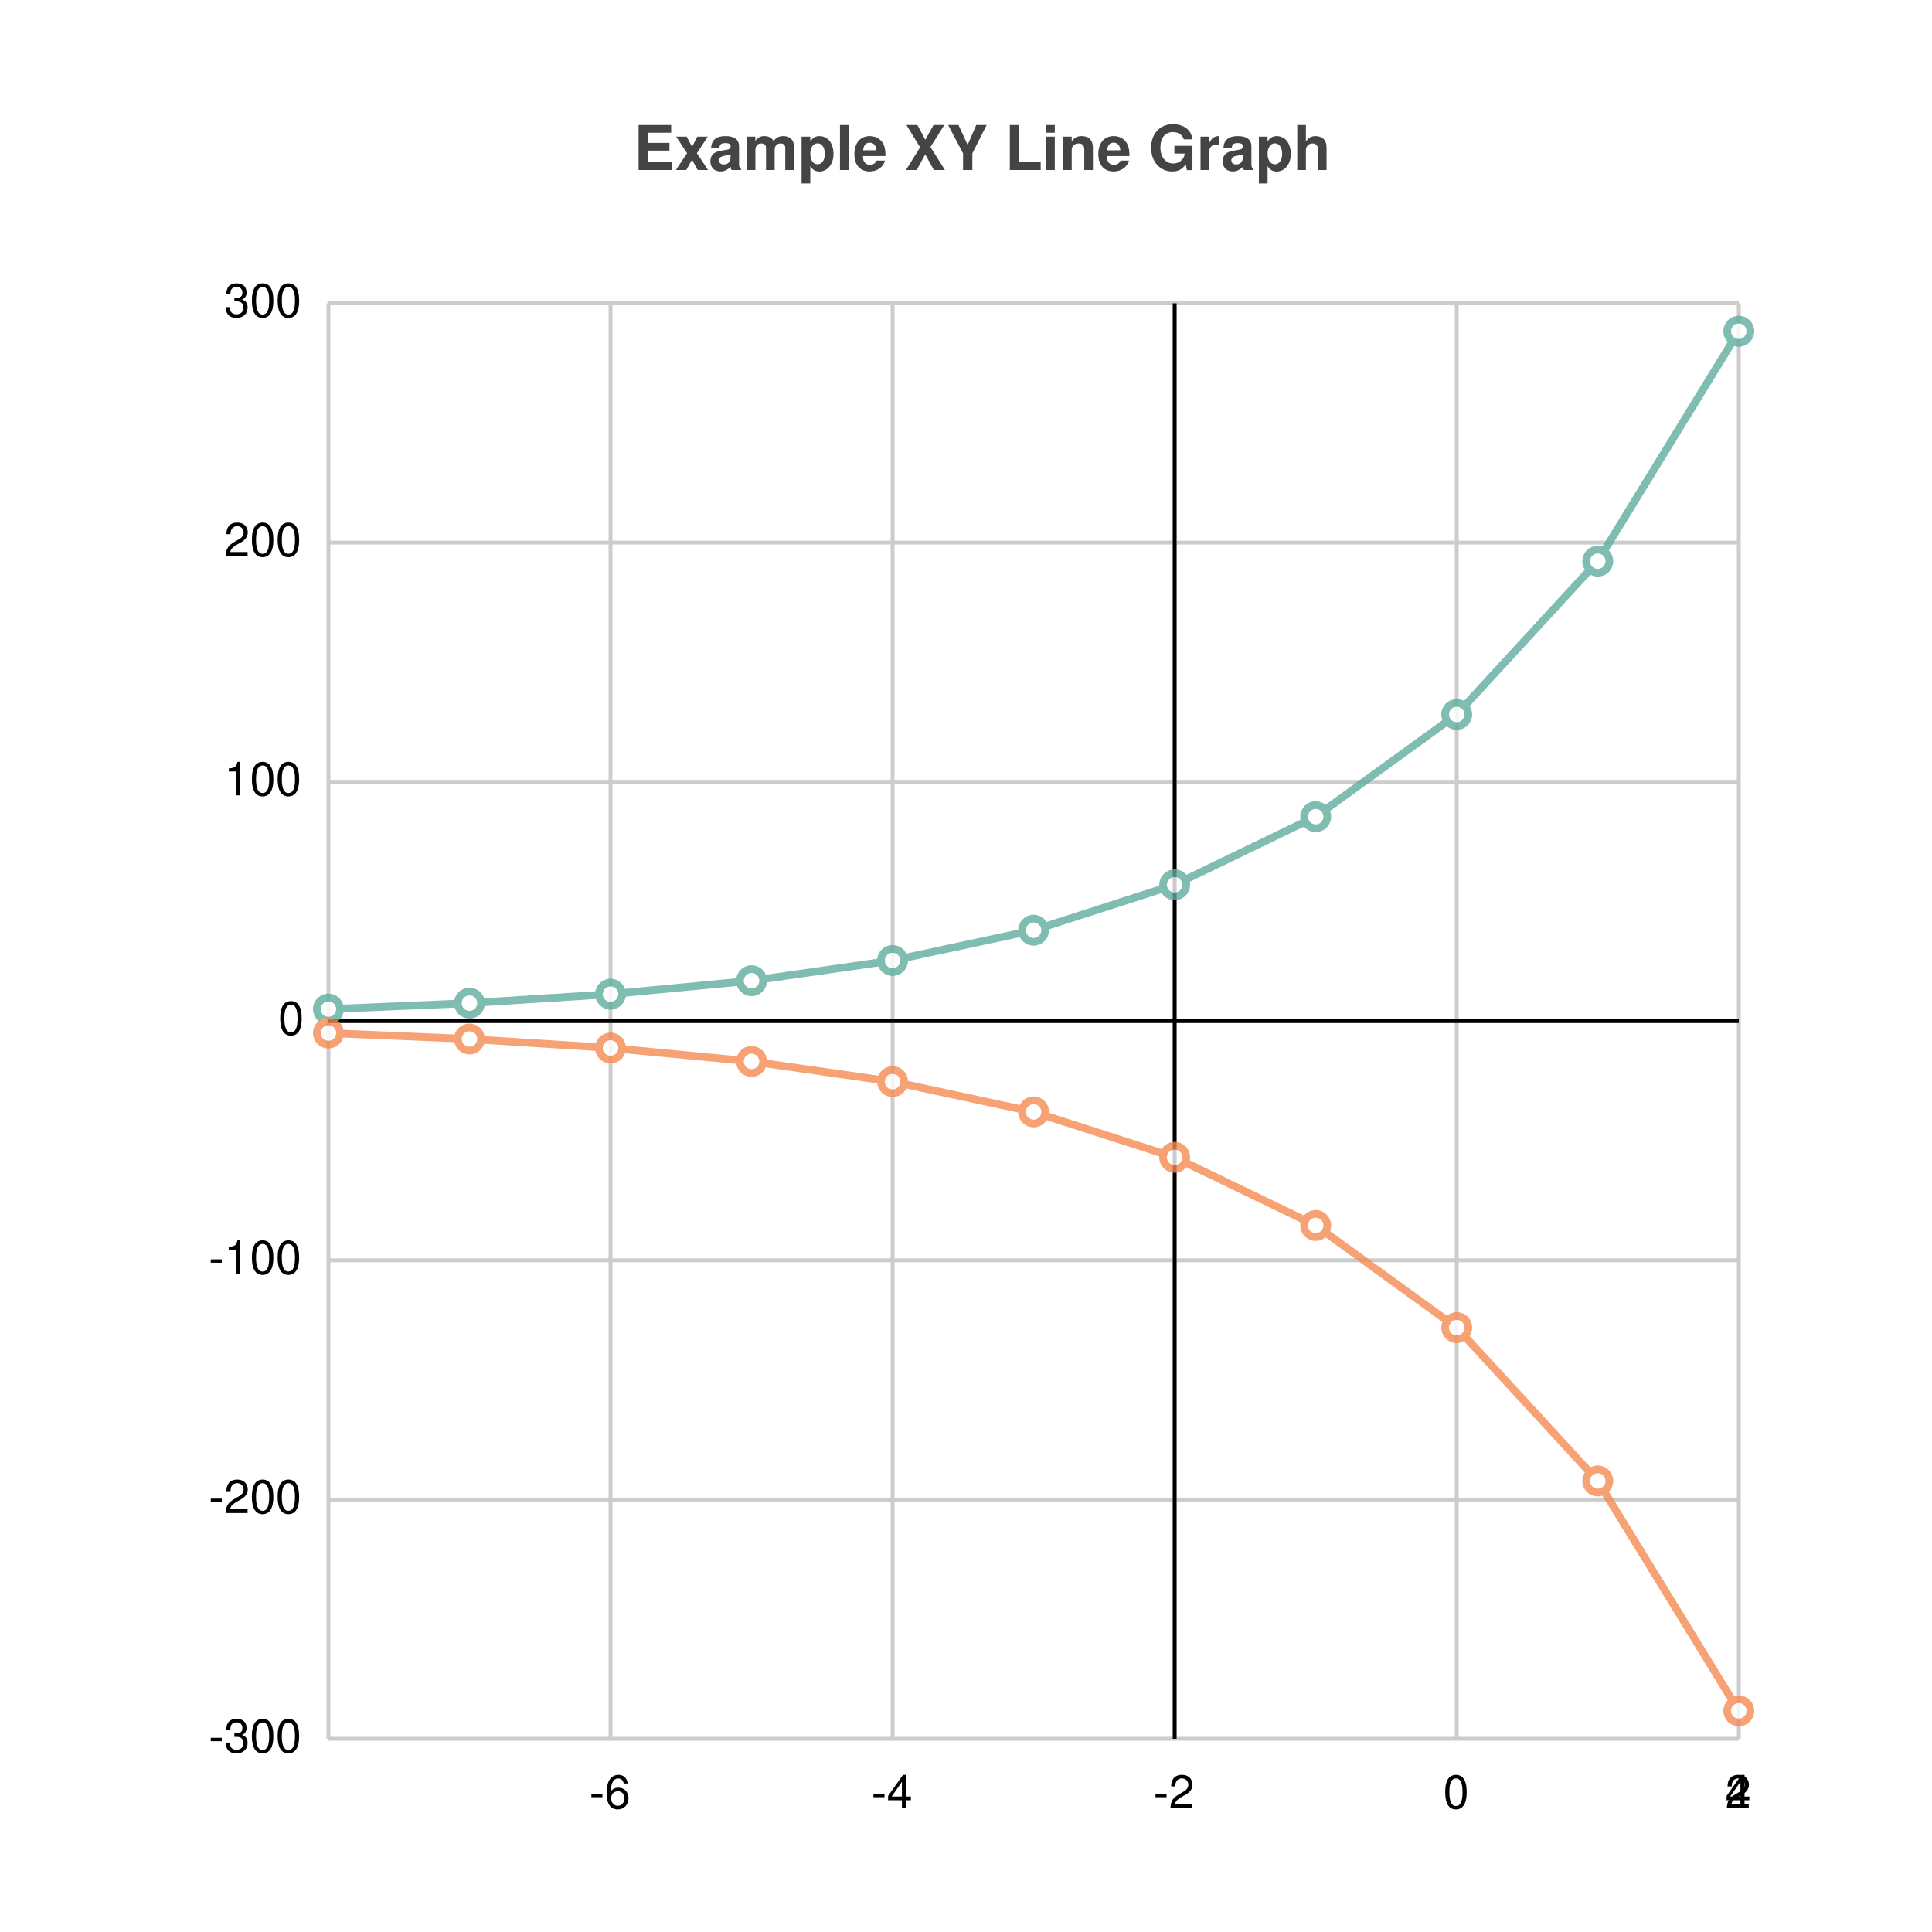
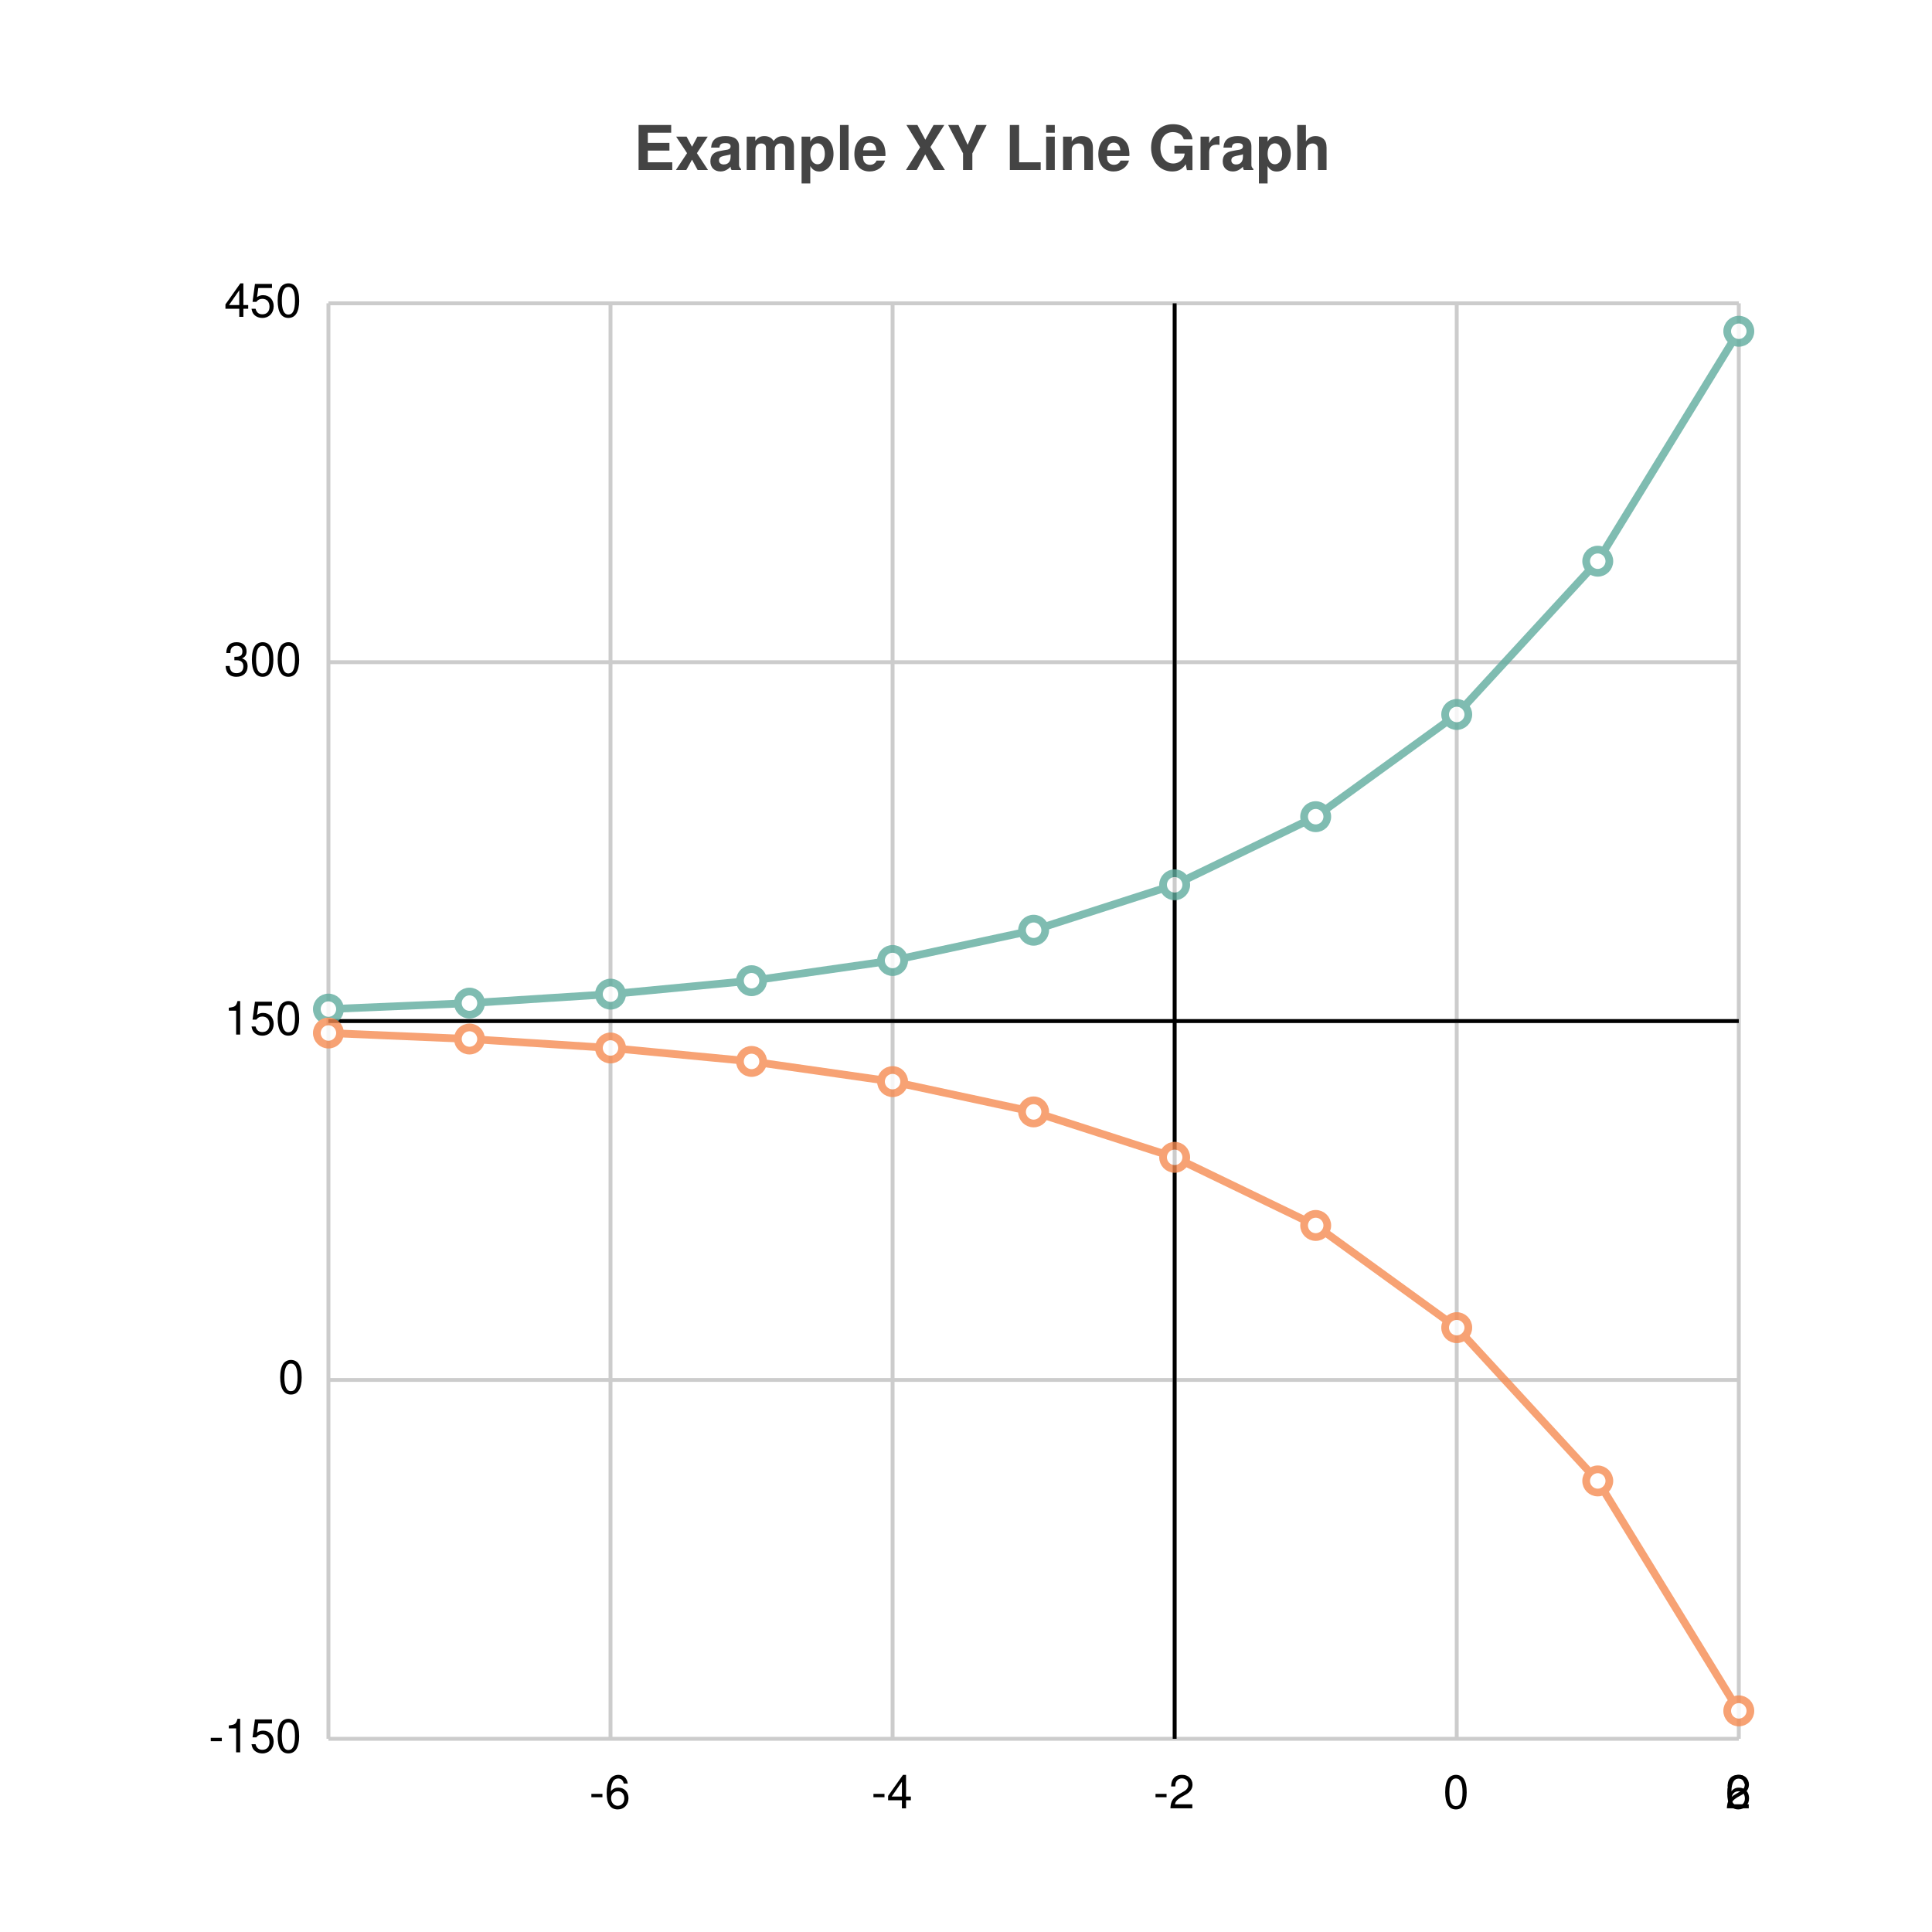
<svg xmlns="http://www.w3.org/2000/svg" width="500" height="500" viewBox="0 0 500 500">
  <path fill="white" d="M0 0 h500 v500 h-500 v-500Z" />
  <text transform="translate(-86.0, 19)" fill="#444444" font-family="Helvetica" font-weight="bold" font-size="16" x="250.0" y="25.0">Example XY Line Graph</text>
  <g>
-     <path stroke="#CCCCCC" stroke-dasharray="None" d="M0 0.0 h365.0 M0 61.917 h365.0 M0 123.833 h365.0 M0 185.75 h365.0 M0 247.667 h365.0 M0 309.583 h365.0 M0 371.5 h365.0 M0 371.5 h365.0" transform="translate(85.0, 78.5)" />
+     <path stroke="#CCCCCC" stroke-dasharray="None" d="M0 0.0 h365.0 M0 92.875 h365.0 M0 185.75 h365.0 M0 278.625 h365.0 M0 371.5 h365.0 M0 464.375 h365.0 M0 371.5 h365.0" transform="translate(85.0, 78.5)" />
    <g font-size="12" font-family="Helvetica" transform="translate(79.0, 78.5)">
-       <text x="0" y="0.0" transform="translate(-21, 3.5)">300</text>
-       <text x="0" y="61.917" transform="translate(-21, 3.5)">200</text>
-       <text x="0" y="123.833" transform="translate(-21, 3.5)">100</text>
-       <text x="0" y="185.75" transform="translate(-7, 3.5)">0</text>
-       <text x="0" y="247.667" transform="translate(-25, 3.5)">-100</text>
-       <text x="0" y="309.583" transform="translate(-25, 3.5)">-200</text>
-       <text x="0" y="371.5" transform="translate(-25, 3.5)">-300</text>
+       <text x="0" y="0.0" transform="translate(-21, 3.5)">450</text>
+       <text x="0" y="92.875" transform="translate(-21, 3.5)">300</text>
+       <text x="0" y="185.75" transform="translate(-21, 3.5)">150</text>
+       <text x="0" y="278.625" transform="translate(-7, 3.5)">0</text>
+       <text x="0" y="371.5" transform="translate(-25, 3.5)">-150</text>
+       <text x="0" y="464.375" transform="translate(-25, 3.5)">-300</text>
    </g>
  </g>
  <g>
-     <path stroke="#CCCCCC" stroke-dasharray="None" d="M365.0 0 v371.5 M365.0 0 v371.5 M292.0 0 v371.5 M219.0 0 v371.5 M146.0 0 v371.5 M73.0 0 v371.5 M0.0 0 v371.5" transform="translate(85.0, 78.5)" />
+     <path stroke="#CCCCCC" stroke-dasharray="None" d="M365.0 0 v371.5 M438.0 0 v371.5 M365.0 0 v371.5 M292.0 0 v371.5 M219.0 0 v371.5 M146.0 0 v371.5 M73.0 0 v371.5 M0.0 0 v371.5" transform="translate(85.0, 78.5)" />
    <g font-size="12" font-family="Helvetica" transform="translate(85.0, 96.5)">
-       <text x="365.0" y="371.5" transform="translate(-3.5, 0)">4</text>
+       <text x="365.0" y="371.5" transform="translate(-3.5, 0)">6</text>
+       <text x="438.0" y="371.5" transform="translate(-3.5, 0)">4</text>
      <text x="365.0" y="371.5" transform="translate(-3.5, 0)">2</text>
      <text x="292.0" y="371.5" transform="translate(-3.5, 0)">0</text>
      <text x="219.0" y="371.5" transform="translate(-5.5, 0)">-2</text>
      <text x="146.0" y="371.5" transform="translate(-5.5, 0)">-4</text>
      <text x="73.0" y="371.5" transform="translate(-5.5, 0)">-6</text>
    </g>
  </g>
  <path transform="translate(85.0, 78.5)" d="M219.0 0 v371.5z M0 185.75 h365.0z" stroke="black" />
  <g opacity="0.8" transform="translate(-50.0, -50.0) rotate(180, 250.0, 250.0) scale(-1, 1) translate(-365.0, 0)">
    <g fill="white" stroke="#5fab9e" stroke-width="2">
      <path d="M0.0 188.846 L36.5 190.394 L73.0 192.716 L109.5 196.198 L146.0 201.423 L182.5 209.259 L219.0 221.013 L255.5 238.645 L292.0 265.093 L328.5 304.764 L365.0 364.271" fill="none" />
      <circle cx="0.0" cy="188.846" r="3" />
      <circle cx="36.5" cy="190.394" r="3" />
      <circle cx="73.0" cy="192.716" r="3" />
      <circle cx="109.5" cy="196.198" r="3" />
      <circle cx="146.0" cy="201.423" r="3" />
      <circle cx="182.5" cy="209.259" r="3" />
      <circle cx="219.0" cy="221.013" r="3" />
      <circle cx="255.5" cy="238.645" r="3" />
      <circle cx="292.0" cy="265.093" r="3" />
      <circle cx="328.5" cy="304.764" r="3" />
      <circle cx="365.0" cy="364.271" r="3" />
    </g>
    <g fill="white" stroke="#f58b51" stroke-width="2">
      <path d="M0.0 182.654 L36.5 181.106 L73.0 178.784 L109.5 175.302 L146.0 170.077 L182.5 162.241 L219.0 150.487 L255.5 132.855 L292.0 106.407 L328.5 66.736 L365.0 7.229" fill="none" />
      <circle cx="0.0" cy="182.654" r="3" />
      <circle cx="36.5" cy="181.106" r="3" />
      <circle cx="73.0" cy="178.784" r="3" />
      <circle cx="109.5" cy="175.302" r="3" />
      <circle cx="146.0" cy="170.077" r="3" />
      <circle cx="182.5" cy="162.241" r="3" />
      <circle cx="219.0" cy="150.487" r="3" />
      <circle cx="255.5" cy="132.855" r="3" />
      <circle cx="292.0" cy="106.407" r="3" />
      <circle cx="328.5" cy="66.736" r="3" />
      <circle cx="365.0" cy="7.229" r="3" />
    </g>
  </g>
</svg>
